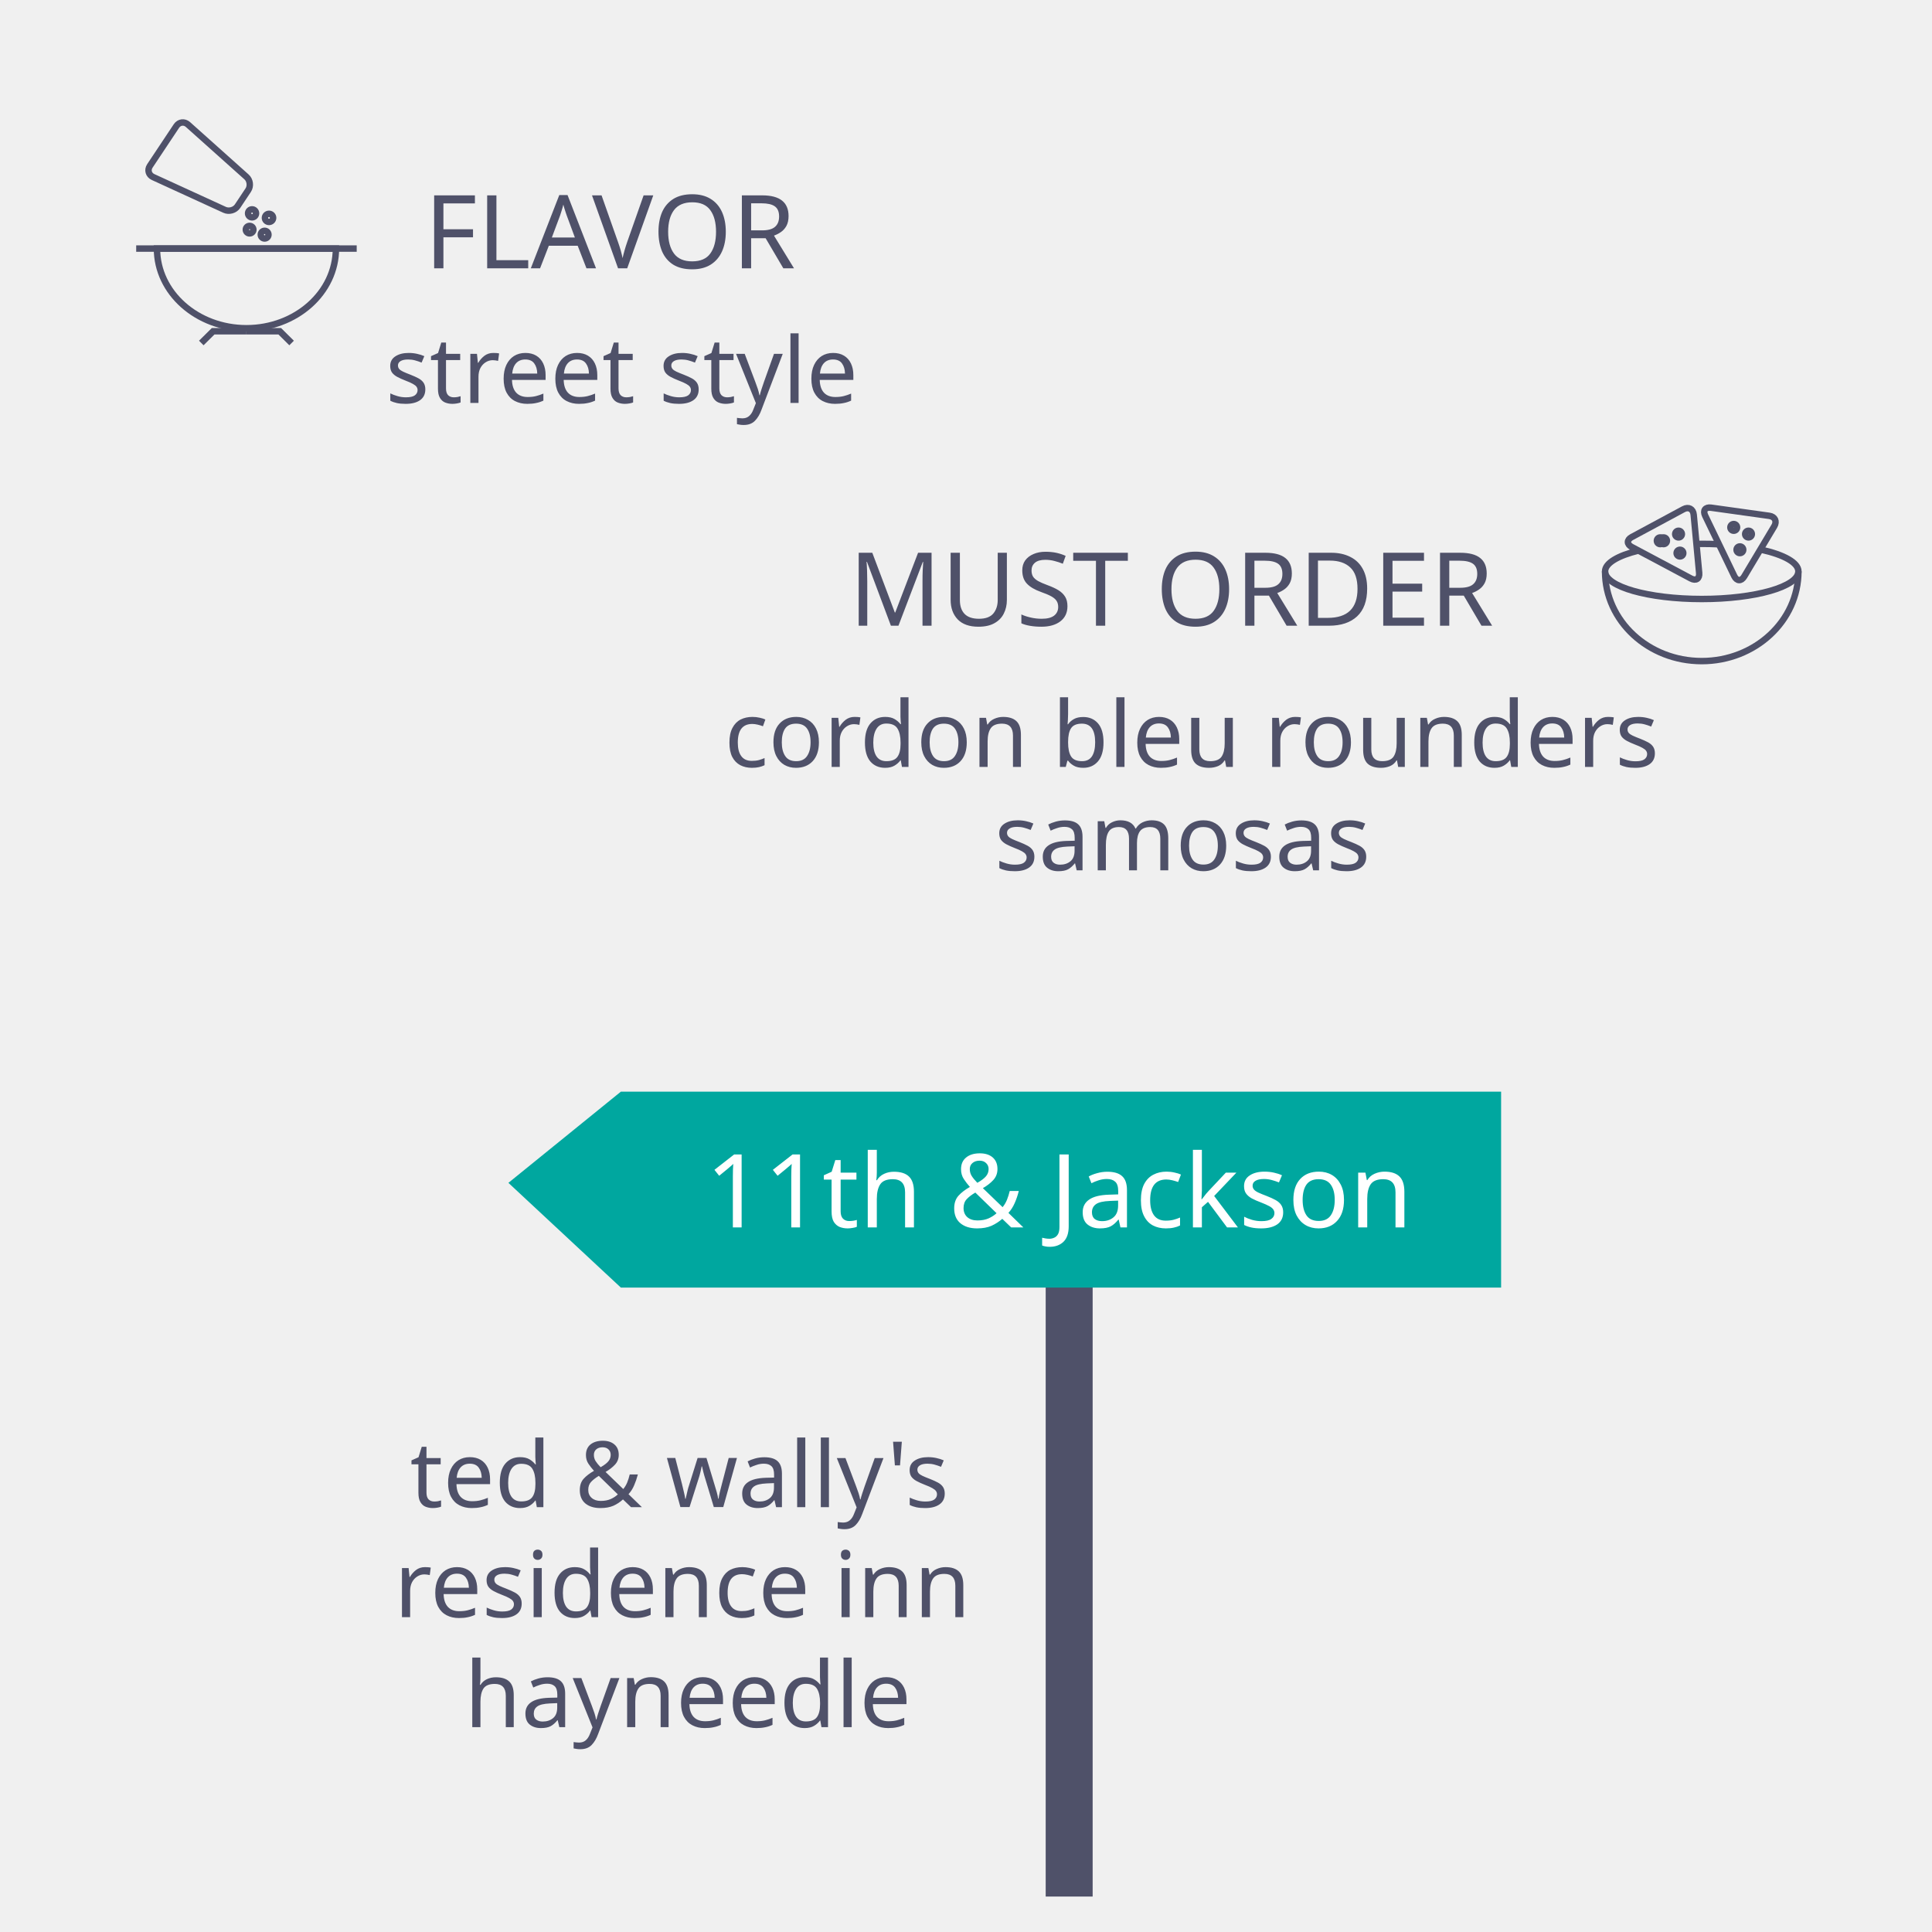
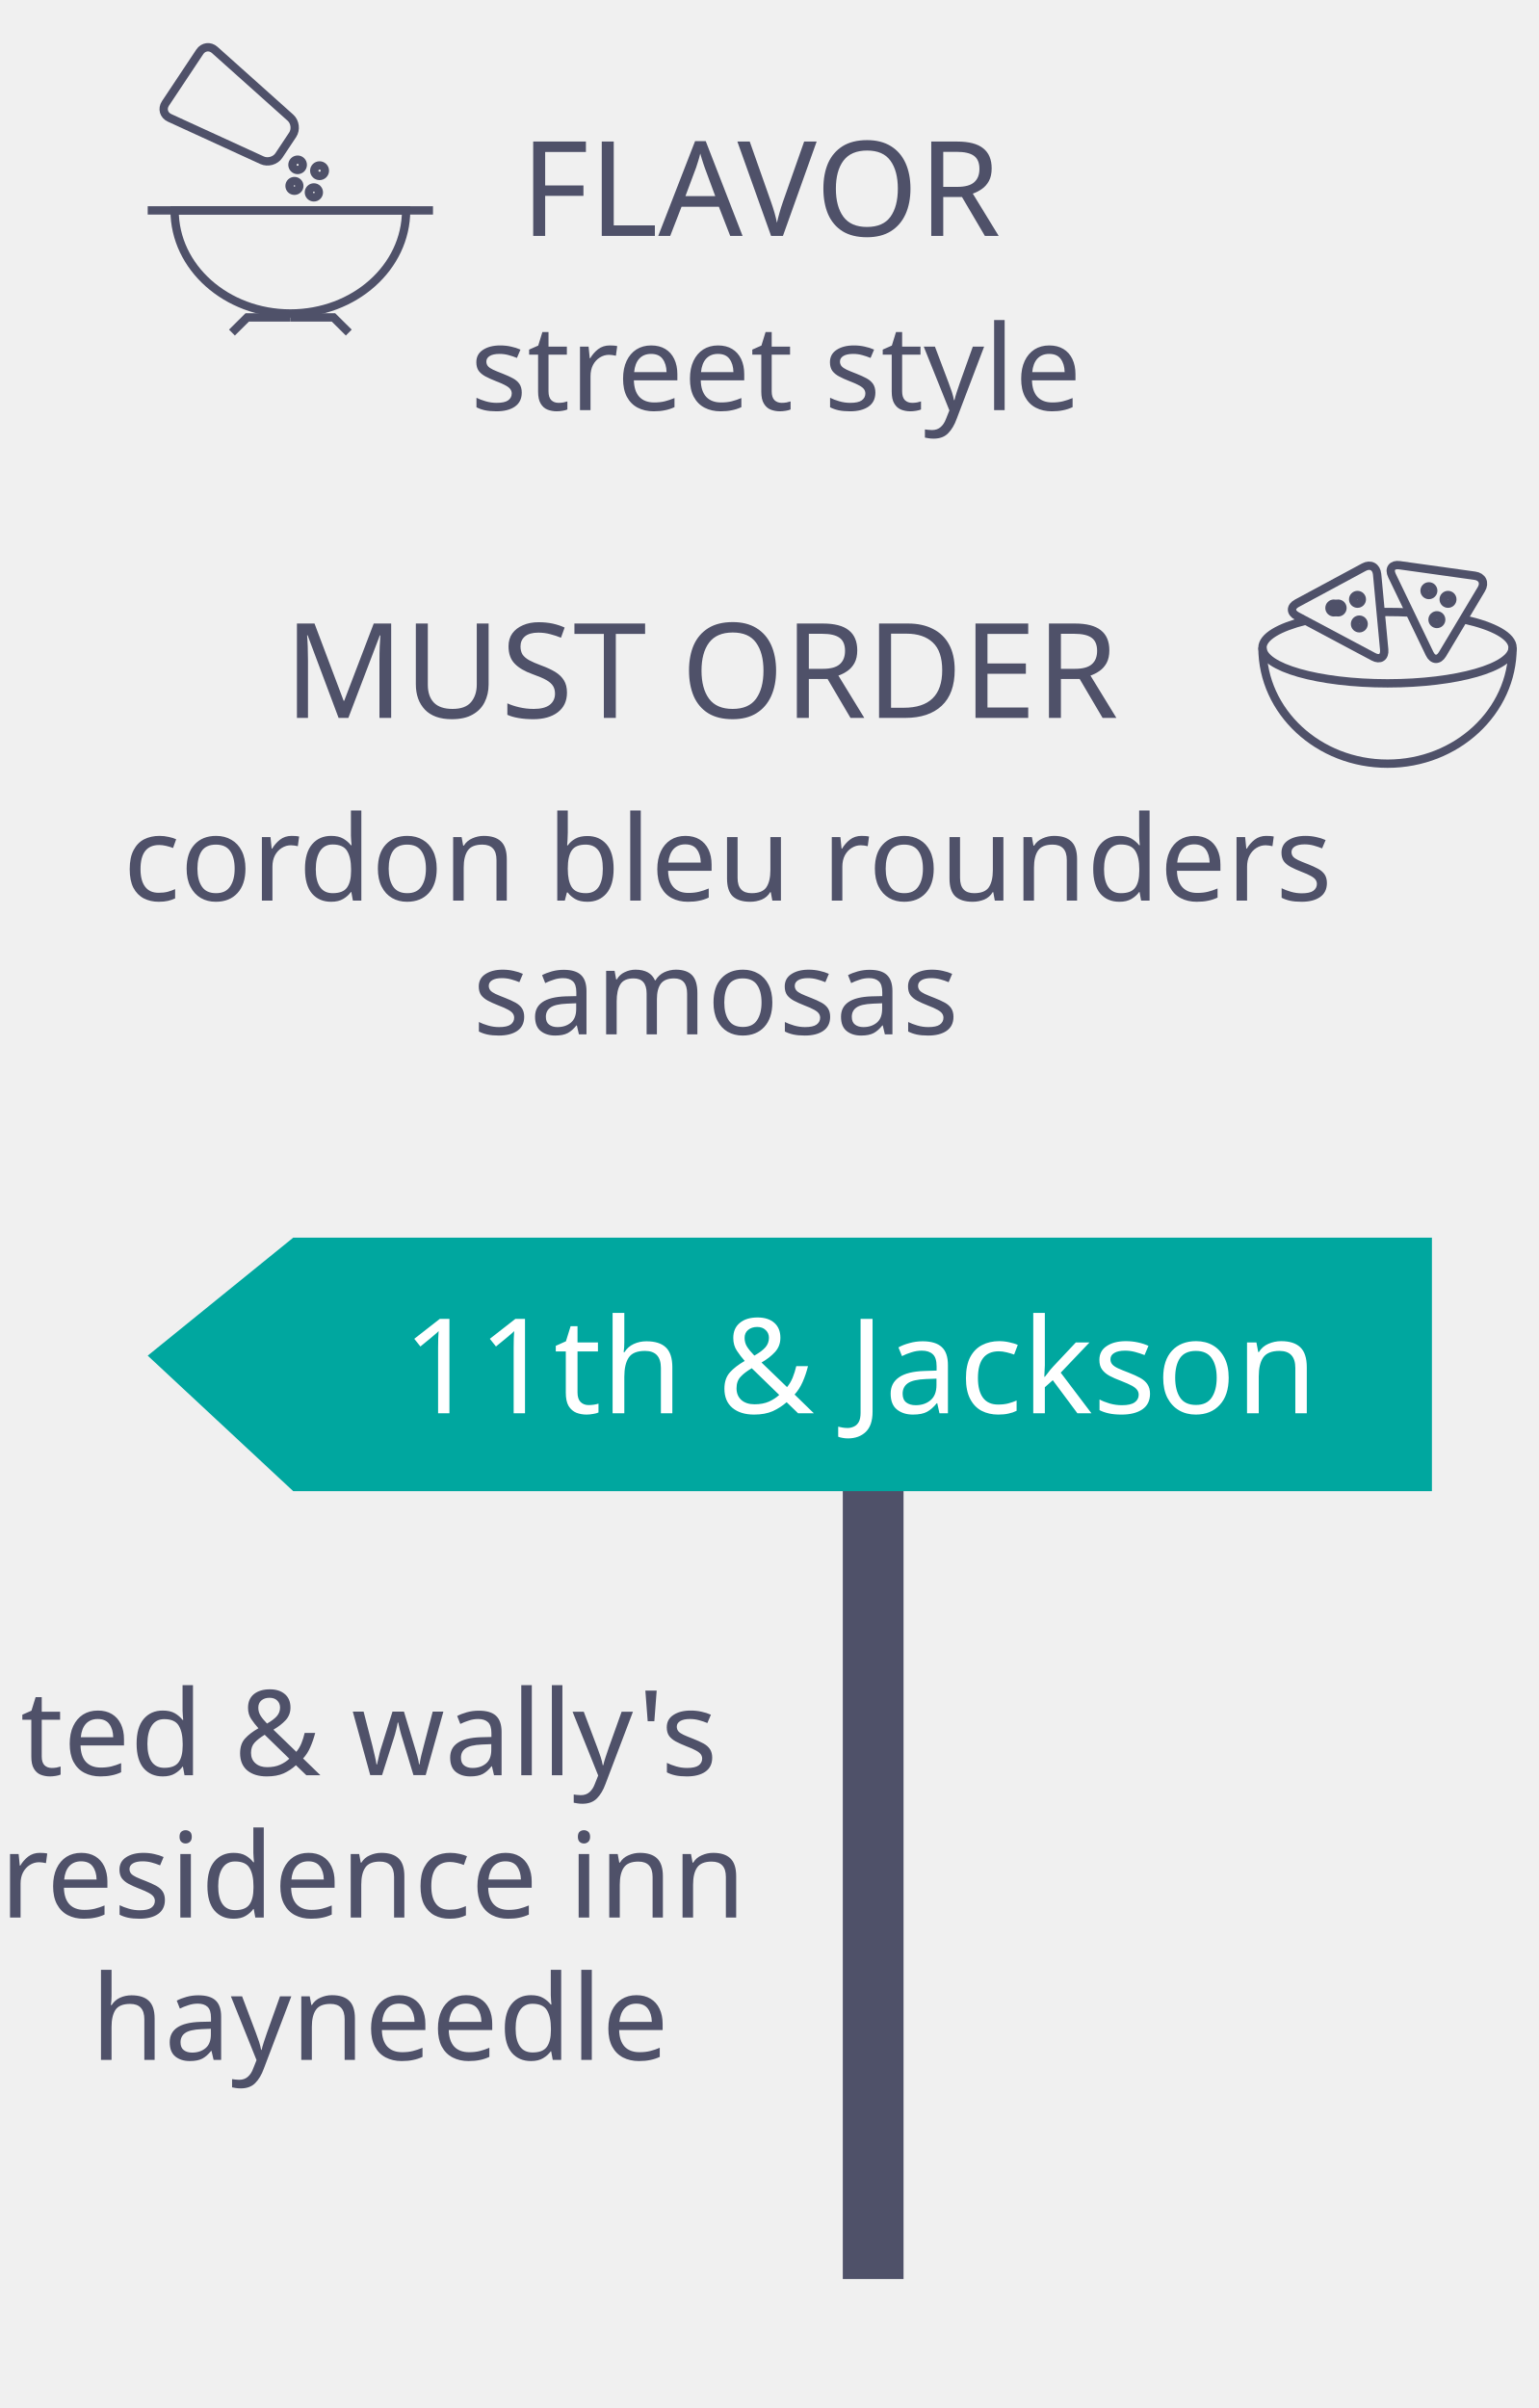
- <svg xmlns="http://www.w3.org/2000/svg" version="1.1" x="0px" y="0px" viewBox="0 0 300 300" enable-background="new 0 0 300 300" xml:space="preserve">
+ <svg xmlns="http://www.w3.org/2000/svg" version="1.1" x="0px" y="0px" viewBox="-129.627 366 184.627 289" enable-background="new -129.627 366 184.627 289" xml:space="preserve">
  <g id="Layer_1">
-     <rect x="162.375" y="194.172" fill="#4F5169" width="7.291" height="100.323" />
-     <text transform="matrix(1 0 0 1 59.8728 62.5695)" fill="#4F5169" font-family="'RobotoSlab-Light'" font-size="14.234px">street style</text>
-     <text transform="matrix(1 0 0 1 63.6605 234.0309)">
-       <tspan x="0" y="0" fill="#4F5169" font-family="'RobotoSlab-Light'" font-size="14.234px">ted &amp; wally's </tspan>
-       <tspan x="-2.447" y="17.08" fill="#4F5169" font-family="'RobotoSlab-Light'" font-size="14.234px">residence inn</tspan>
-       <tspan x="8.472" y="34.161" fill="#4F5169" font-family="'RobotoSlab-Light'" font-size="14.234px">hayneedle</tspan>
-     </text>
-     <text transform="matrix(1 0 0 1 112.4859 119.0866)" fill="#4F5169" font-family="'RobotoSlab-Light'" font-size="14.234px">cordon bleu rounders</text>
-     <text transform="matrix(1 0 0 1 154.4463 135.1425)" fill="#4F5169" font-family="'RobotoSlab-Light'" font-size="14.234px">samosas</text>
-     <text transform="matrix(1 0 0 1 65.8855 41.6625)" fill="#4F5169" font-family="'RobotoSlab-Regular'" font-size="15.858px">FLAVOR</text>
-     <polygon fill="#00A79F" points="233.09,199.939 96.411,199.939 78.944,183.672 96.411,169.51 233.09,169.51  " />
+     <rect x="-28.465" y="539.2" fill="#4F5169" width="7.291" height="100.323" />
+     <text transform="matrix(1 0 0 1 -73.1706 415.2238)" fill="#4F5169" font-family="'RobotoSlab-Light'" font-size="14.234px">street style</text>
+     <text transform="matrix(1 0 0 1 -127.1798 579.0593)" fill="#4F5169" font-family="'RobotoSlab-Light'" font-size="14.234px">ted &amp; wally's </text>
+     <text transform="matrix(1 0 0 1 -129.6268 596.1393)" fill="#4F5169" font-family="'RobotoSlab-Light'" font-size="14.234px">residence inn</text>
+     <text transform="matrix(1 0 0 1 -118.7078 613.2203)" fill="#4F5169" font-family="'RobotoSlab-Light'" font-size="14.234px">hayneedle</text>
+     <text transform="matrix(1 0 0 1 -114.8397 474.0866)" fill="#4F5169" font-family="'RobotoSlab-Light'" font-size="14.234px">cordon bleu rounders</text>
+     <text transform="matrix(1 0 0 1 -72.8793 490.1425)" fill="#4F5169" font-family="'RobotoSlab-Light'" font-size="14.234px">samosas</text>
+     <text transform="matrix(1 0 0 1 -67.1579 394.3168)" fill="#4F5169" font-family="'RobotoSlab-Regular'" font-size="15.858px">FLAVOR</text>
+     <polygon fill="#00A79F" points="42.25,544.967 -94.429,544.967 -111.896,528.7 -94.429,514.538 42.25,514.538  " />
    <g>
-       <text transform="matrix(1 0 0 1 109.5339 190.5883)" fill="#FFFFFF" font-family="'RobotoSlab-Regular'" font-size="15.858px">11th &amp; Jackson</text>
+       <text transform="matrix(1 0 0 1 -81.3064 535.6167)" fill="#FFFFFF" font-family="'RobotoSlab-Regular'" font-size="15.858px">11th &amp; Jackson</text>
    </g>
-     <text transform="matrix(1 0 0 1 131.8086 97.1604)" fill="#4F5169" font-family="'RobotoSlab-Regular'" font-size="15.858px">MUST ORDER</text>
+     <text transform="matrix(1 0 0 1 -95.517 452.1604)" fill="#4F5169" font-family="'RobotoSlab-Regular'" font-size="15.858px">MUST ORDER</text>
    <g>
-       <path fill="none" stroke="#4F5169" stroke-miterlimit="10" d="M263.422,84.454c0.272-0.005,0.547-0.006,0.823-0.006    c0.877,0,1.737,0.021,2.573,0.062" />
-       <path fill="none" stroke="#4F5169" stroke-miterlimit="10" d="M273.539,85.367c3.481,0.784,5.716,1.999,5.716,3.363    c0,2.365-6.72,4.283-15.01,4.283c-8.29,0-15.01-1.918-15.01-4.283c0-1.293,2.008-2.452,5.183-3.238" />
-       <path fill="none" stroke="#4F5169" stroke-miterlimit="10" d="M279.255,88.73c0,7.69-6.72,13.925-15.01,13.925    c-8.29,0-15.01-6.235-15.01-13.925" />
+       <path fill="none" stroke="#4F5169" stroke-miterlimit="10" d="M36.096,439.454c0.272-0.005,0.547-0.006,0.823-0.006    c0.877,0,1.737,0.021,2.573,0.062" />
+       <path fill="none" stroke="#4F5169" stroke-miterlimit="10" d="M46.213,440.367c3.481,0.784,5.716,1.999,5.716,3.363    c0,2.365-6.72,4.283-15.01,4.283c-8.29,0-15.01-1.918-15.01-4.283c0-1.293,2.008-2.452,5.183-3.238" />
+       <path fill="none" stroke="#4F5169" stroke-miterlimit="10" d="M51.929,443.73c0,7.69-6.72,13.925-15.01,13.925    c-8.29,0-15.01-6.235-15.01-13.925" />
      <g>
-         <path fill="none" stroke="#4F5169" stroke-miterlimit="10" d="M275.506,81.719c0.46-0.769,0.11-1.498-0.776-1.622l-9.045-1.263     c-0.886-0.124-1.294,0.435-0.906,1.241l4.517,9.376c0.388,0.806,1.082,0.838,1.542,0.07L275.506,81.719z" />
-         <path fill="none" stroke="#4F5169" stroke-miterlimit="10" d="M262.997,79.918c-0.084-0.892-0.797-1.273-1.585-0.848l-8.041,4.33     c-0.788,0.424-0.786,1.116,0.004,1.537l9.187,4.89c0.79,0.421,1.368,0.036,1.284-0.856L262.997,79.918z" />
+         <path fill="none" stroke="#4F5169" stroke-miterlimit="10" d="M48.18,436.719c0.46-0.769,0.11-1.498-0.776-1.622l-9.045-1.263     c-0.886-0.124-1.294,0.435-0.906,1.241l4.517,9.376c0.388,0.806,1.082,0.838,1.542,0.07L48.18,436.719z" />
+         <path fill="none" stroke="#4F5169" stroke-miterlimit="10" d="M35.671,434.918c-0.084-0.892-0.797-1.273-1.585-0.848l-8.041,4.33     c-0.788,0.424-0.786,1.116,0.004,1.537l9.187,4.89c0.79,0.421,1.368,0.036,1.284-0.856L35.671,434.918z" />
      </g>
-       <circle fill="none" stroke="#4F5169" stroke-miterlimit="10" cx="269.212" cy="81.892" r="0.52" />
-       <circle fill="none" stroke="#4F5169" stroke-miterlimit="10" cx="271.506" cy="82.932" r="0.52" />
-       <circle fill="none" stroke="#4F5169" stroke-miterlimit="10" cx="270.17" cy="85.367" r="0.52" />
-       <circle fill="none" stroke="#4F5169" stroke-miterlimit="10" cx="260.642" cy="82.932" r="0.52" />
-       <circle fill="none" stroke="#4F5169" stroke-miterlimit="10" cx="258.318" cy="83.97" r="0.52" />
-       <circle fill="none" stroke="#4F5169" stroke-miterlimit="10" cx="257.798" cy="83.97" r="0.52" />
-       <circle fill="none" stroke="#4F5169" stroke-miterlimit="10" cx="260.862" cy="85.886" r="0.52" />
+       <circle fill="none" stroke="#4F5169" stroke-miterlimit="10" cx="41.886" cy="436.892" r="0.52" />
+       <circle fill="none" stroke="#4F5169" stroke-miterlimit="10" cx="44.18" cy="437.932" r="0.52" />
+       <circle fill="none" stroke="#4F5169" stroke-miterlimit="10" cx="42.844" cy="440.367" r="0.52" />
+       <circle fill="none" stroke="#4F5169" stroke-miterlimit="10" cx="33.316" cy="437.932" r="0.52" />
+       <circle fill="none" stroke="#4F5169" stroke-miterlimit="10" cx="30.992" cy="438.97" r="0.52" />
+       <circle fill="none" stroke="#4F5169" stroke-miterlimit="10" cx="30.472" cy="438.97" r="0.52" />
+       <circle fill="none" stroke="#4F5169" stroke-miterlimit="10" cx="33.536" cy="440.886" r="0.52" />
    </g>
+     <path fill="none" stroke="#4F5169" stroke-miterlimit="10" d="M-94.775,403.623c7.674,0,13.894-5.539,13.894-12.371h-27.788   C-108.669,398.084-102.449,403.623-94.775,403.623z" />
+     <line fill="none" stroke="#4F5169" stroke-miterlimit="10" x1="-111.896" y1="391.252" x2="-77.654" y2="391.252" />
+     <g>
+       <polyline fill="none" stroke="#4F5169" stroke-miterlimit="10" points="-101.787,405.915 -99.949,404.092 -94.775,404.092   " />
+       <polyline fill="none" stroke="#4F5169" stroke-miterlimit="10" points="-87.763,405.915 -89.601,404.092 -94.775,404.092   " />
+     </g>
+     <circle fill="none" stroke="#4F5169" stroke-miterlimit="10" cx="-91.952" cy="389.091" r="0.597" />
+     <ellipse fill="none" stroke="#4F5169" stroke-miterlimit="10" cx="-91.269" cy="386.486" rx="0.637" ry="0.631" />
+     <ellipse fill="none" stroke="#4F5169" stroke-miterlimit="10" cx="-94.286" cy="388.313" rx="0.588" ry="0.582" />
+     <circle fill="none" stroke="#4F5169" stroke-miterlimit="10" cx="-93.904" cy="385.782" r="0.62" />
  </g>
-   <g id="Layer_2">
-     <path fill="none" stroke="#4F5169" stroke-miterlimit="10" d="M38.268,50.969c7.674,0,13.894-5.539,13.894-12.371H24.374   C24.374,45.43,30.594,50.969,38.268,50.969z" />
-     <line fill="none" stroke="#4F5169" stroke-miterlimit="10" x1="21.147" y1="38.598" x2="55.389" y2="38.598" />
-     <g>
-       <polyline fill="none" stroke="#4F5169" stroke-miterlimit="10" points="31.256,53.261 33.094,51.438 38.268,51.438   " />
-       <polyline fill="none" stroke="#4F5169" stroke-miterlimit="10" points="45.28,53.261 43.442,51.438 38.268,51.438   " />
-     </g>
-   </g>
-   <g id="shaker" class="animated shake transformOrigin delay2">
-     <path fill="none" stroke="#4F5169" stroke-miterlimit="10" d="M38.274,27.466c0.566,0.505,0.685,1.434,0.266,2.063l-1.651,2.482   c-0.419,0.63-1.327,0.885-2.018,0.568l-11.106-5.091c-0.69-0.316-0.912-1.09-0.494-1.721l4.127-6.202   c0.419-0.63,1.224-0.732,1.79-0.226L38.274,27.466z" />
-   </g>
-   <g id="pieces">
-     <circle fill="none" stroke="#4F5169" stroke-miterlimit="10" cx="41.091" cy="36.437" r="0.597" />
-     <ellipse fill="none" stroke="#4F5169" stroke-miterlimit="10" cx="41.774" cy="33.832" rx="0.637" ry="0.631" />
-     <ellipse fill="none" stroke="#4F5169" stroke-miterlimit="10" cx="38.757" cy="35.659" rx="0.588" ry="0.582" />
-     <circle fill="none" stroke="#4F5169" stroke-miterlimit="10" cx="39.139" cy="33.128" r="0.62" />
+   <g id="shaker">
+     <path fill="none" stroke="#4F5169" stroke-miterlimit="10" d="M-94.769,380.12c0.566,0.505,0.685,1.434,0.266,2.063l-1.651,2.482   c-0.419,0.63-1.327,0.885-2.018,0.568l-11.106-5.091c-0.69-0.316-0.912-1.09-0.494-1.721l4.127-6.202   c0.419-0.63,1.224-0.732,1.79-0.226L-94.769,380.12z" />
  </g>
</svg>
